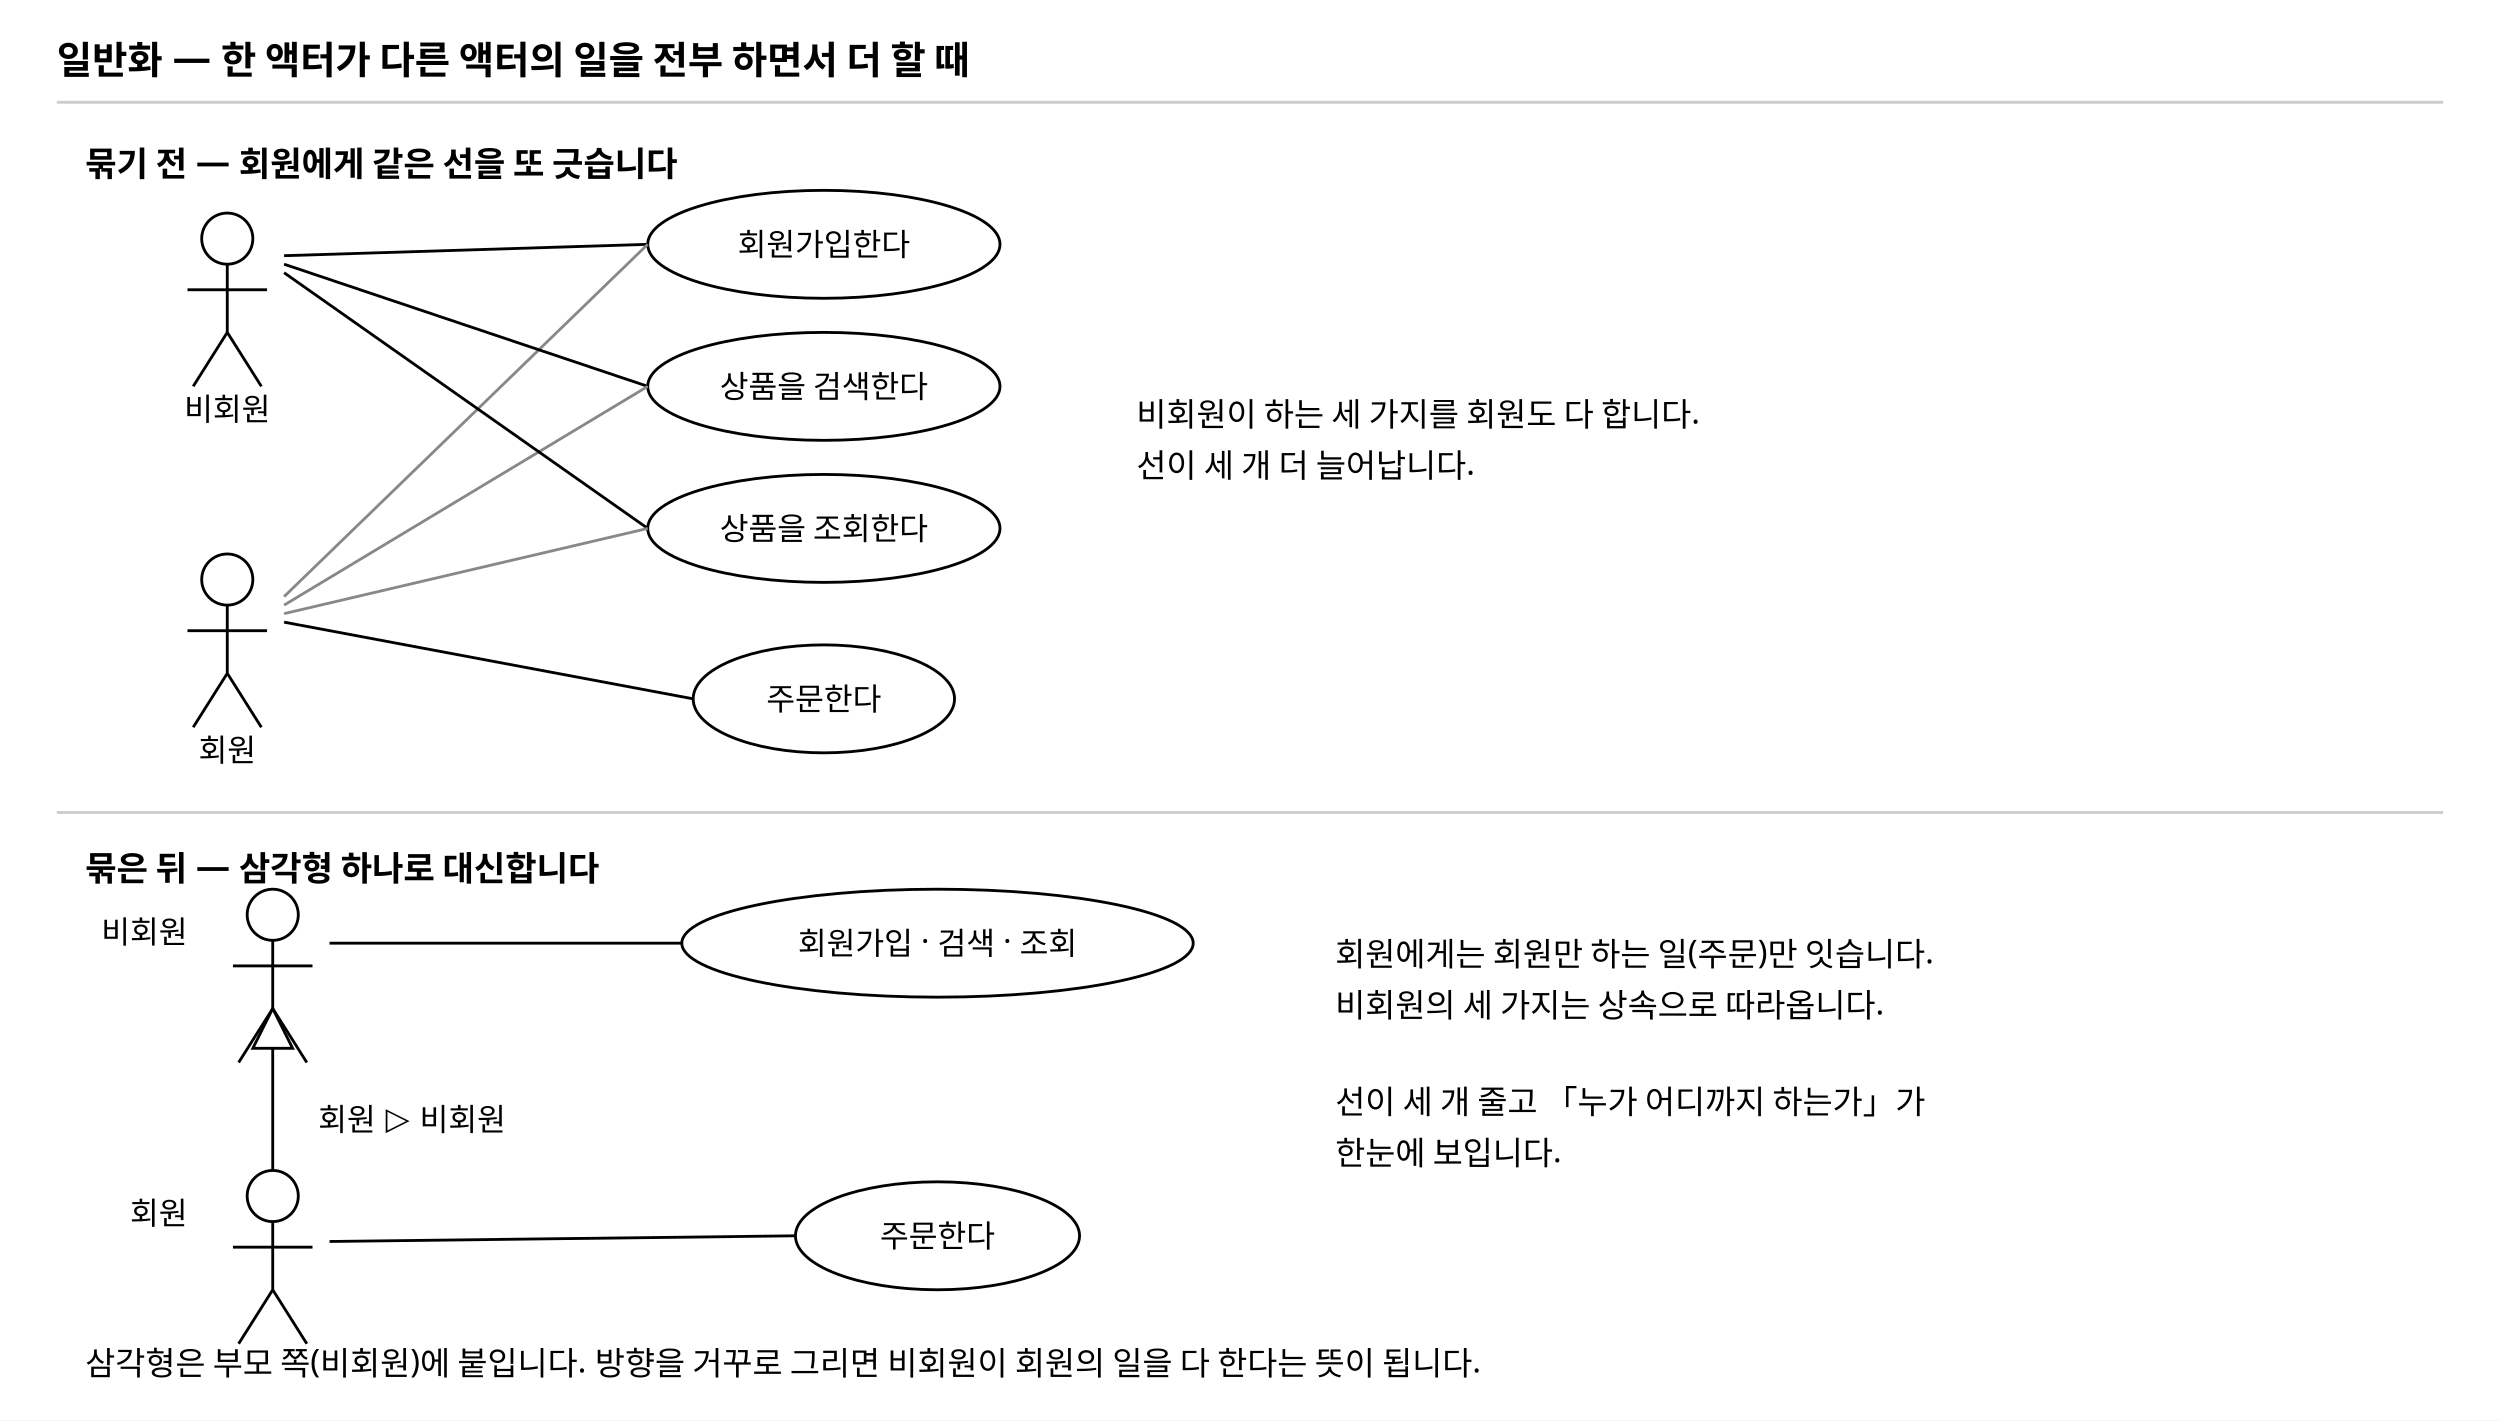
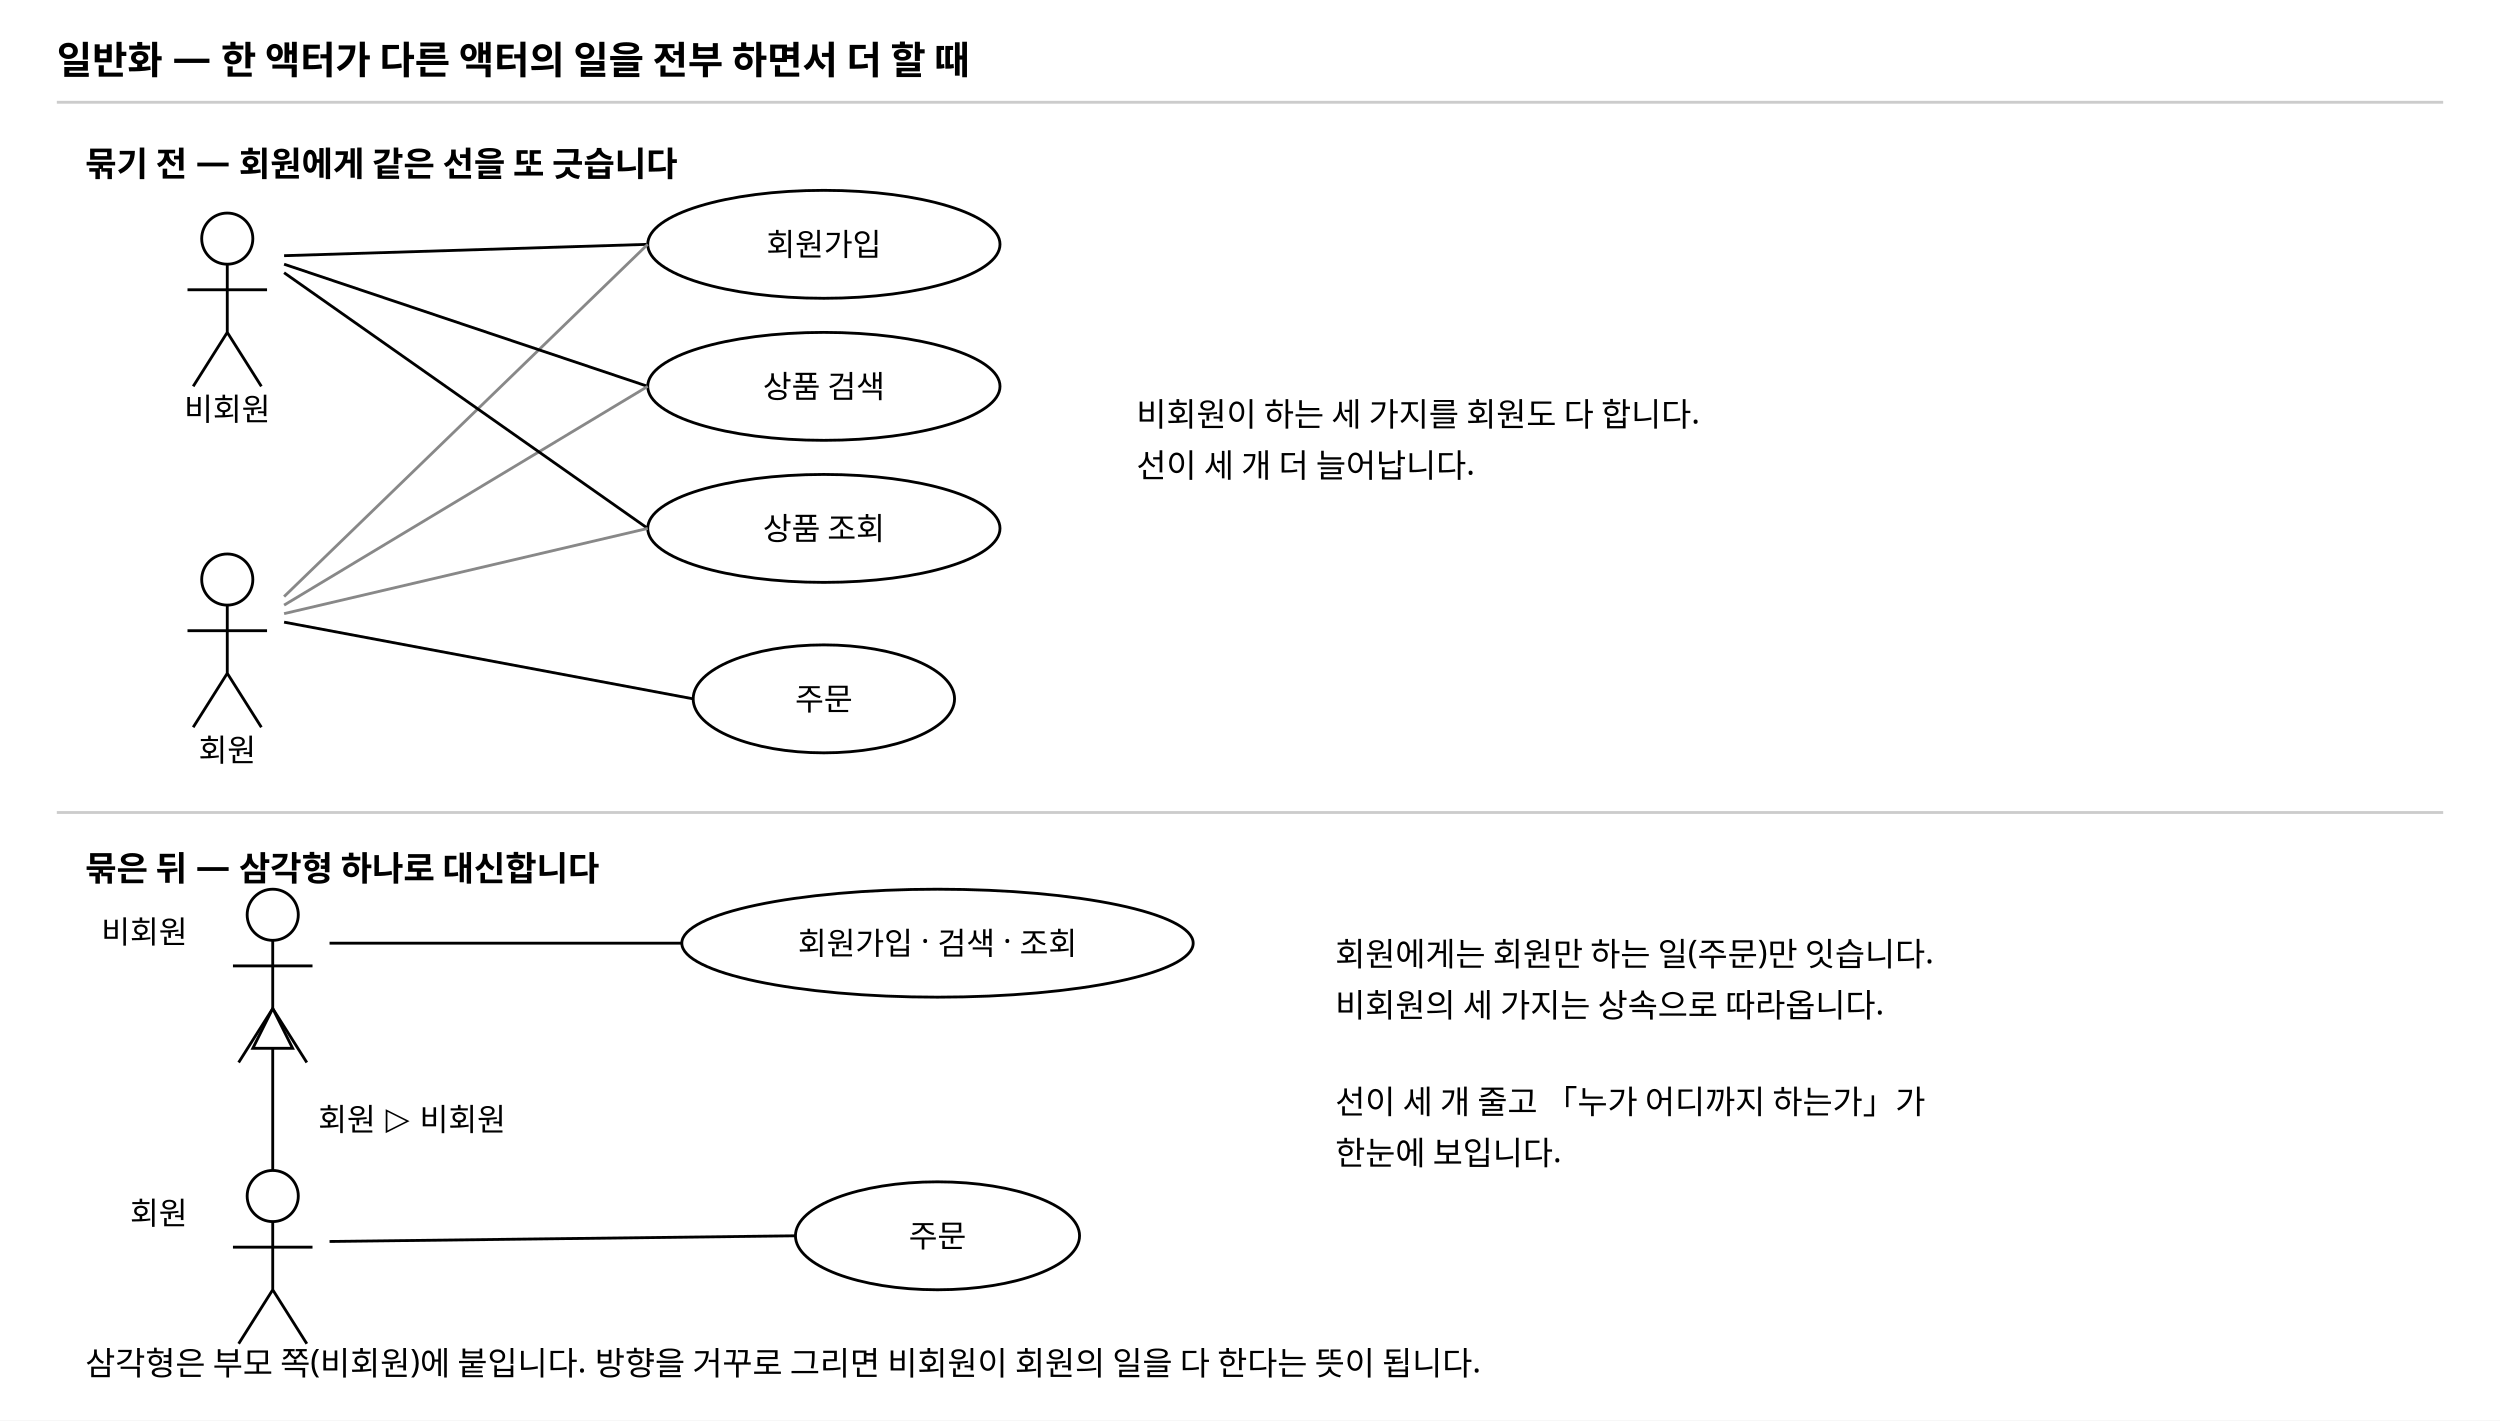
<svg xmlns="http://www.w3.org/2000/svg" viewBox="0 0 880 500" width="880" height="500">
  <style>text{font-family:"Malgun Gothic",sans-serif;fill:#000}</style>
  <defs>
    <marker id="o" markerWidth="10" markerHeight="8" refX="9" refY="4" orient="auto" markerUnits="userSpaceOnUse">
      <path d="M1,1 L9,4 L1,7" fill="none" stroke="#000" />
    </marker>
  </defs>
  <rect width="880" height="500" fill="#fff" />
  <text x="20" y="26" font-size="13.5" font-weight="700">일반화 — 한 액터가 다른 액터의 일을 전부 하면서 더 할 때</text>
  <line x1="20" y1="36" x2="860" y2="36" stroke="#ccc" />
  <text x="30" y="62" font-size="12" font-weight="700" text-anchor="start" fill="#000">묶기 전 — 회원에게 같은 선을 또 긋습니다</text>
  <circle cx="80" cy="84" r="9" fill="#fff" stroke="#000" />
  <path d="M80 93 v24 M66 102 h28 M80 117 l-12 19 M80 117 l12 19" stroke="#000" fill="none" />
  <text x="80" y="148" font-size="11" font-weight="400" text-anchor="middle" fill="#000">비회원</text>
  <circle cx="80" cy="204" r="9" fill="#fff" stroke="#000" />
  <path d="M80 213 v24 M66 222 h28 M80 237 l-12 19 M80 237 l12 19" stroke="#000" fill="none" />
  <text x="80" y="268" font-size="11" font-weight="400" text-anchor="middle" fill="#000">회원</text>
  <ellipse cx="290" cy="86" rx="62" ry="19" fill="#fff" stroke="#000" />
-   <text x="290" y="90" font-size="11" font-weight="400" text-anchor="middle" fill="#000">회원가입한다</text>
+   <text x="290" y="90" font-size="11" font-weight="400" text-anchor="middle" fill="#000">회원가입</text>
  <line x1="100" y1="90" x2="228" y2="86" stroke="#000" />
  <line x1="100" y1="210" x2="228" y2="86" stroke="#888" />
  <ellipse cx="290" cy="136" rx="62" ry="19" fill="#fff" stroke="#000" />
-   <text x="290" y="140" font-size="11" font-weight="400" text-anchor="middle" fill="#000">상품을 검색한다</text>
+   <text x="290" y="140" font-size="11" font-weight="400" text-anchor="middle" fill="#000">상품 검색</text>
  <line x1="100" y1="93" x2="228" y2="136" stroke="#000" />
  <line x1="100" y1="213" x2="228" y2="136" stroke="#888" />
  <ellipse cx="290" cy="186" rx="62" ry="19" fill="#fff" stroke="#000" />
-   <text x="290" y="190" font-size="11" font-weight="400" text-anchor="middle" fill="#000">상품을 조회한다</text>
+   <text x="290" y="190" font-size="11" font-weight="400" text-anchor="middle" fill="#000">상품 조회</text>
  <line x1="100" y1="96" x2="228" y2="186" stroke="#000" />
  <line x1="100" y1="216" x2="228" y2="186" stroke="#888" />
  <ellipse cx="290" cy="246" rx="46" ry="19" fill="#fff" stroke="#000" />
-   <text x="290" y="250" font-size="11" font-weight="400" text-anchor="middle" fill="#000">주문한다</text>
+   <text x="290" y="250" font-size="11" font-weight="400" text-anchor="middle" fill="#000">주문</text>
  <line x1="100" y1="219" x2="244" y2="246" stroke="#000" />
  <text x="400" y="150" font-size="11.5" font-weight="400" text-anchor="start" fill="#000">비회원이 하는 세 가지를 회원도 다 합니다.</text>
  <text x="400" y="168" font-size="11.5" font-weight="400" text-anchor="start" fill="#555">선이 세 개 더 늘어납니다.</text>
  <line x1="20" y1="286" x2="860" y2="286" stroke="#ccc" />
  <text x="30" y="310" font-size="12" font-weight="700" text-anchor="start" fill="#000">묶은 뒤 — 삼각형 하나로 대신합니다</text>
  <circle cx="96" cy="322" r="9" fill="#fff" stroke="#000" />
  <path d="M96 331 v24 M82 340 h28 M96 355 l-12 19 M96 355 l12 19" stroke="#000" fill="none" />
  <text x="96" y="386" font-size="11" font-weight="400" text-anchor="middle" fill="#000" />
  <text x="66" y="332" font-size="11" font-weight="400" text-anchor="end" fill="#000">비회원</text>
  <ellipse cx="330" cy="332" rx="90" ry="19" fill="#fff" stroke="#000" />
  <text x="330" y="336" font-size="11" font-weight="400" text-anchor="middle" fill="#000">회원가입 · 검색 · 조회</text>
  <line x1="116" y1="332" x2="240" y2="332" stroke="#000" />
  <circle cx="96" cy="421" r="9" fill="#fff" stroke="#000" />
  <path d="M96 430 v24 M82 439 h28 M96 454 l-12 19 M96 454 l12 19" stroke="#000" fill="none" />
  <text x="96" y="485" font-size="11" font-weight="400" text-anchor="middle" fill="#000" />
  <text x="66" y="431" font-size="11" font-weight="400" text-anchor="end" fill="#000">회원</text>
  <ellipse cx="330" cy="435" rx="50" ry="19" fill="#fff" stroke="#000" />
-   <text x="330" y="439" font-size="11" font-weight="400" text-anchor="middle" fill="#000">주문한다</text>
+   <text x="330" y="439" font-size="11" font-weight="400" text-anchor="middle" fill="#000">주문</text>
  <line x1="116" y1="437" x2="280" y2="435" stroke="#000" />
  <line x1="96" y1="412" x2="96" y2="369" stroke="#000" />
  <path d="M96 355 L89 369 L103 369 Z" fill="#fff" stroke="#000" />
  <text x="112" y="398" font-size="11" font-weight="400" text-anchor="start" fill="#555">회원 ▷ 비회원</text>
  <text x="470" y="340" font-size="11.5" font-weight="400" text-anchor="start" fill="#000">회원에게는 회원만 하는 일(주문)만 잇습니다.</text>
  <text x="470" y="358" font-size="11.5" font-weight="400" text-anchor="start" fill="#555">비회원의 세 가지는 상속으로 따라옵니다.</text>
  <text x="470" y="392" font-size="11.5" font-weight="400" text-anchor="start" fill="#000">선이 세 개 줄고 「누가 어디까지 하는가」가</text>
  <text x="470" y="410" font-size="11.5" font-weight="400" text-anchor="start" fill="#000">한눈에 보입니다.</text>
  <text x="30" y="484" font-size="11.5" font-weight="400" text-anchor="start" fill="#555">삼각형은 부모 쪽(비회원)에 붙입니다. 방향을 거꾸로 그리면 비회원이 회원의 일을 다 한다는 뜻이 됩니다.</text>
</svg>
